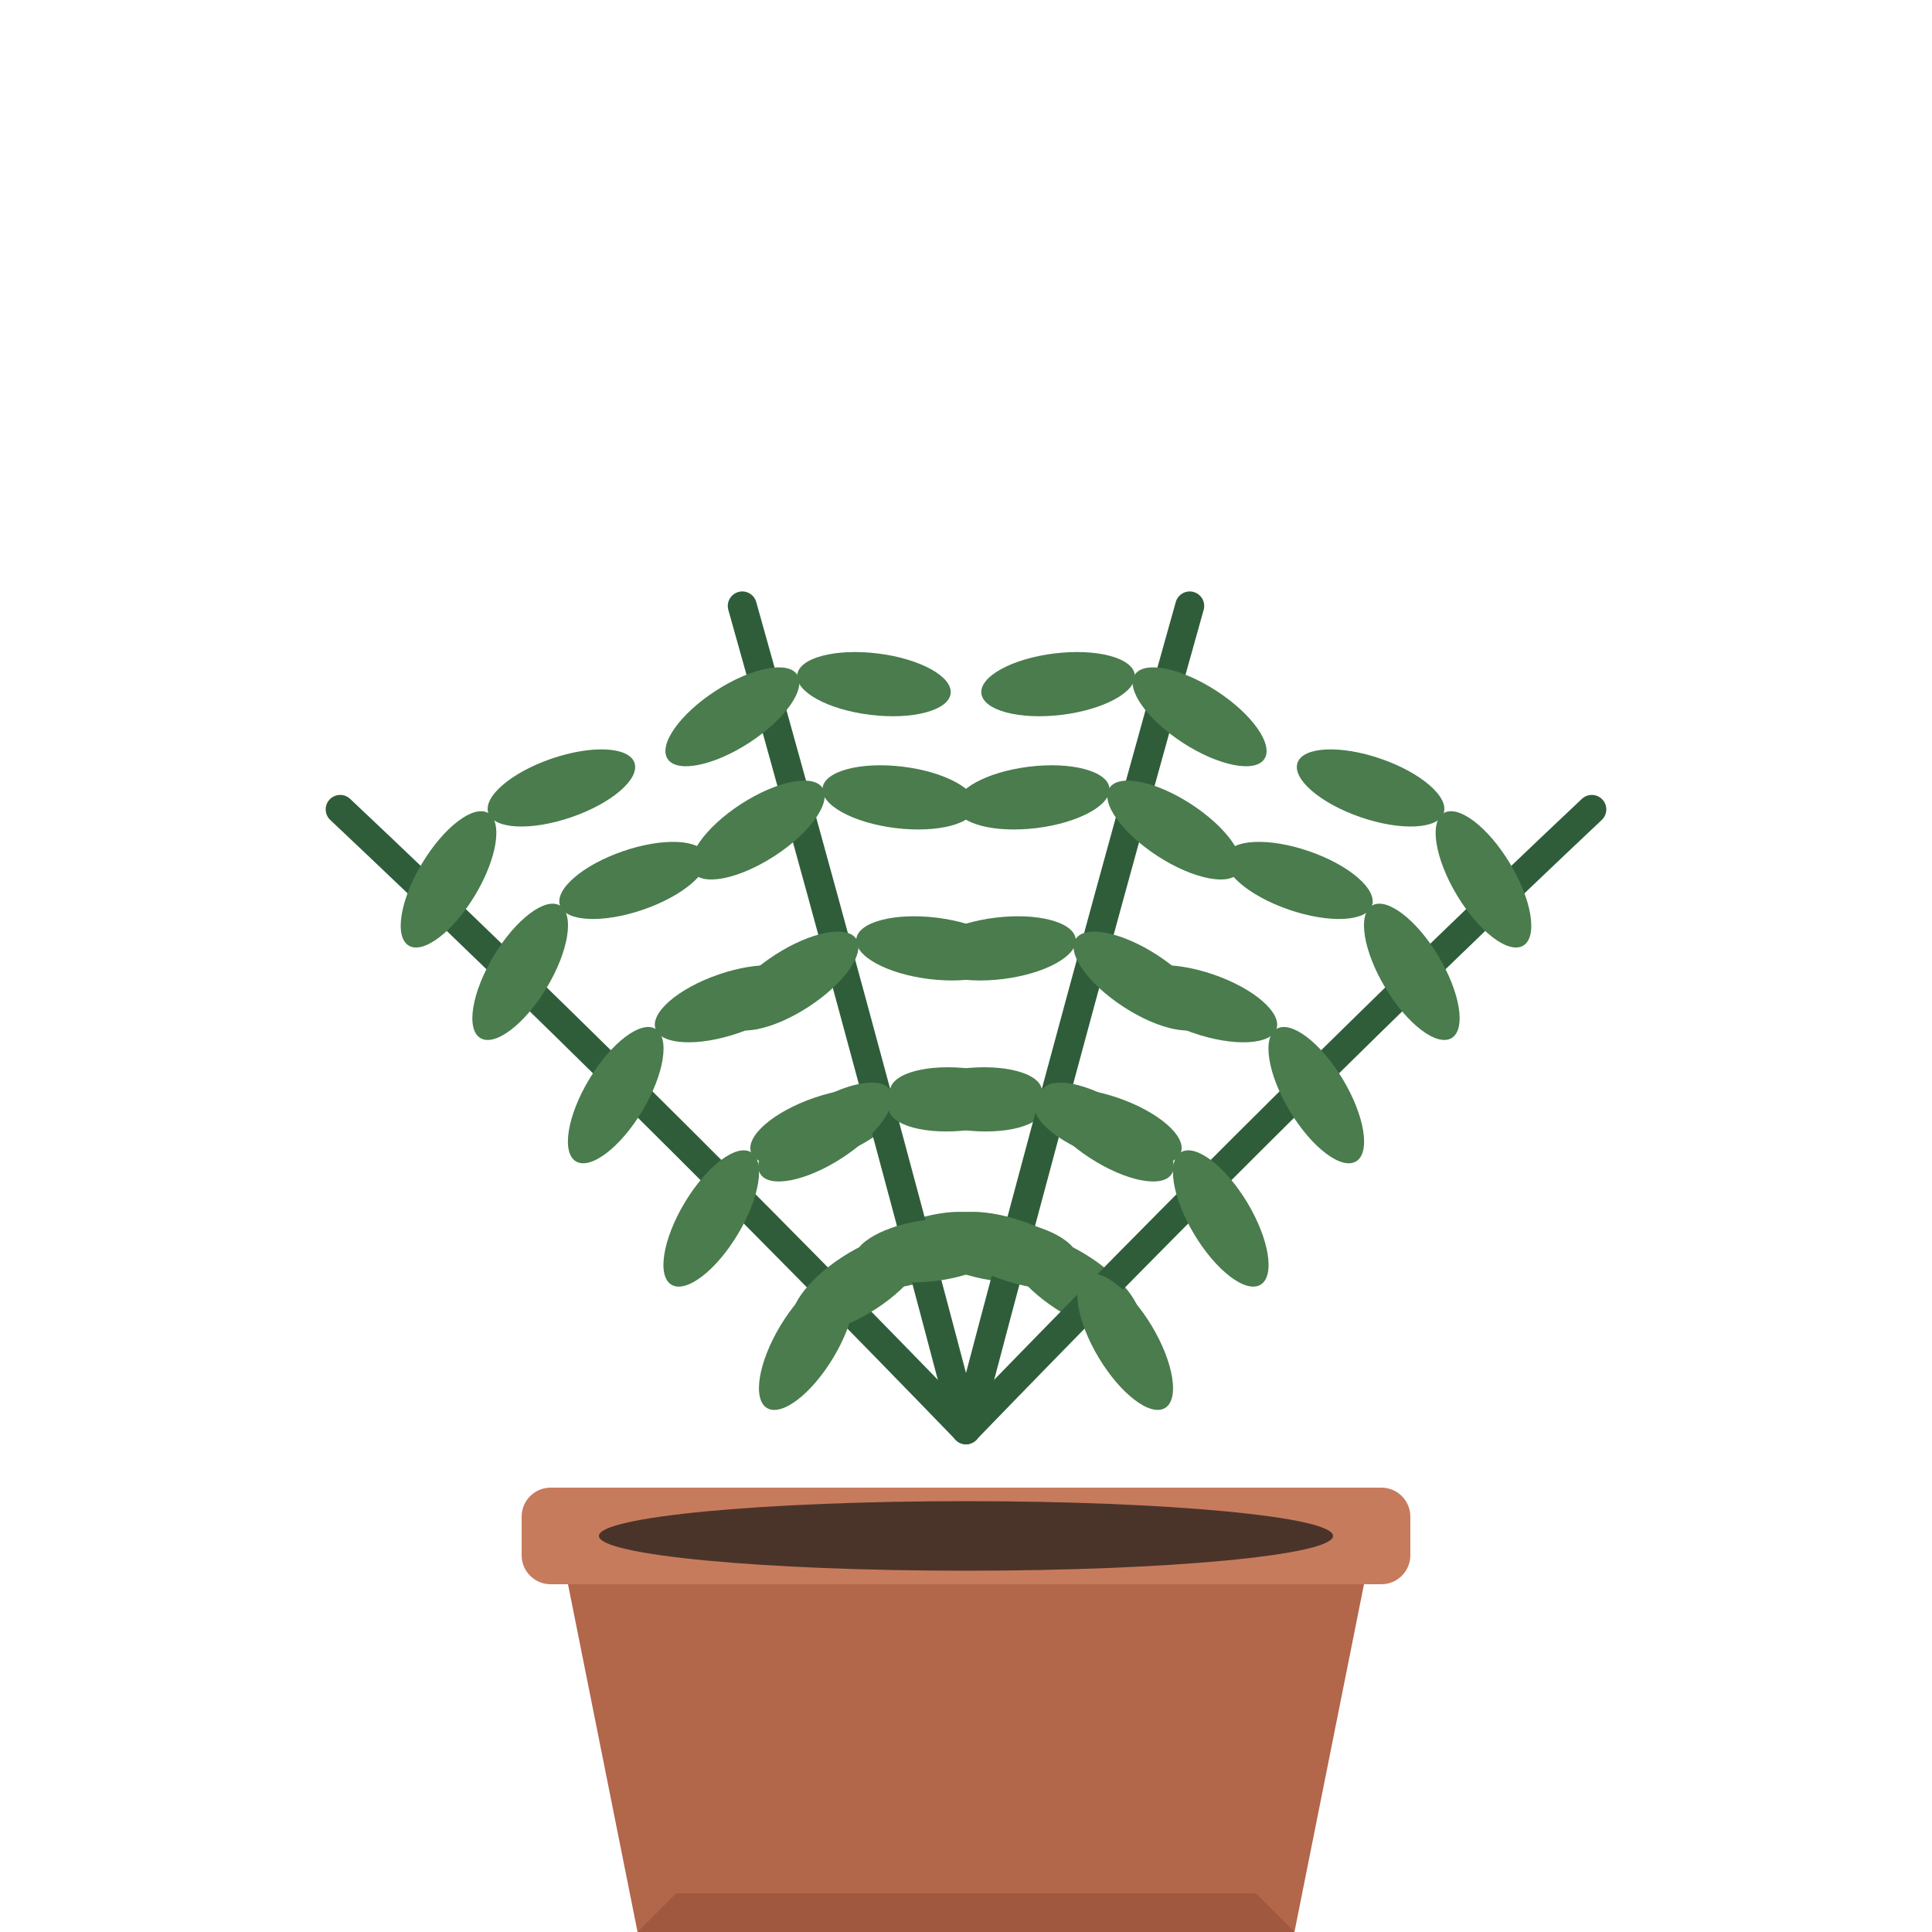
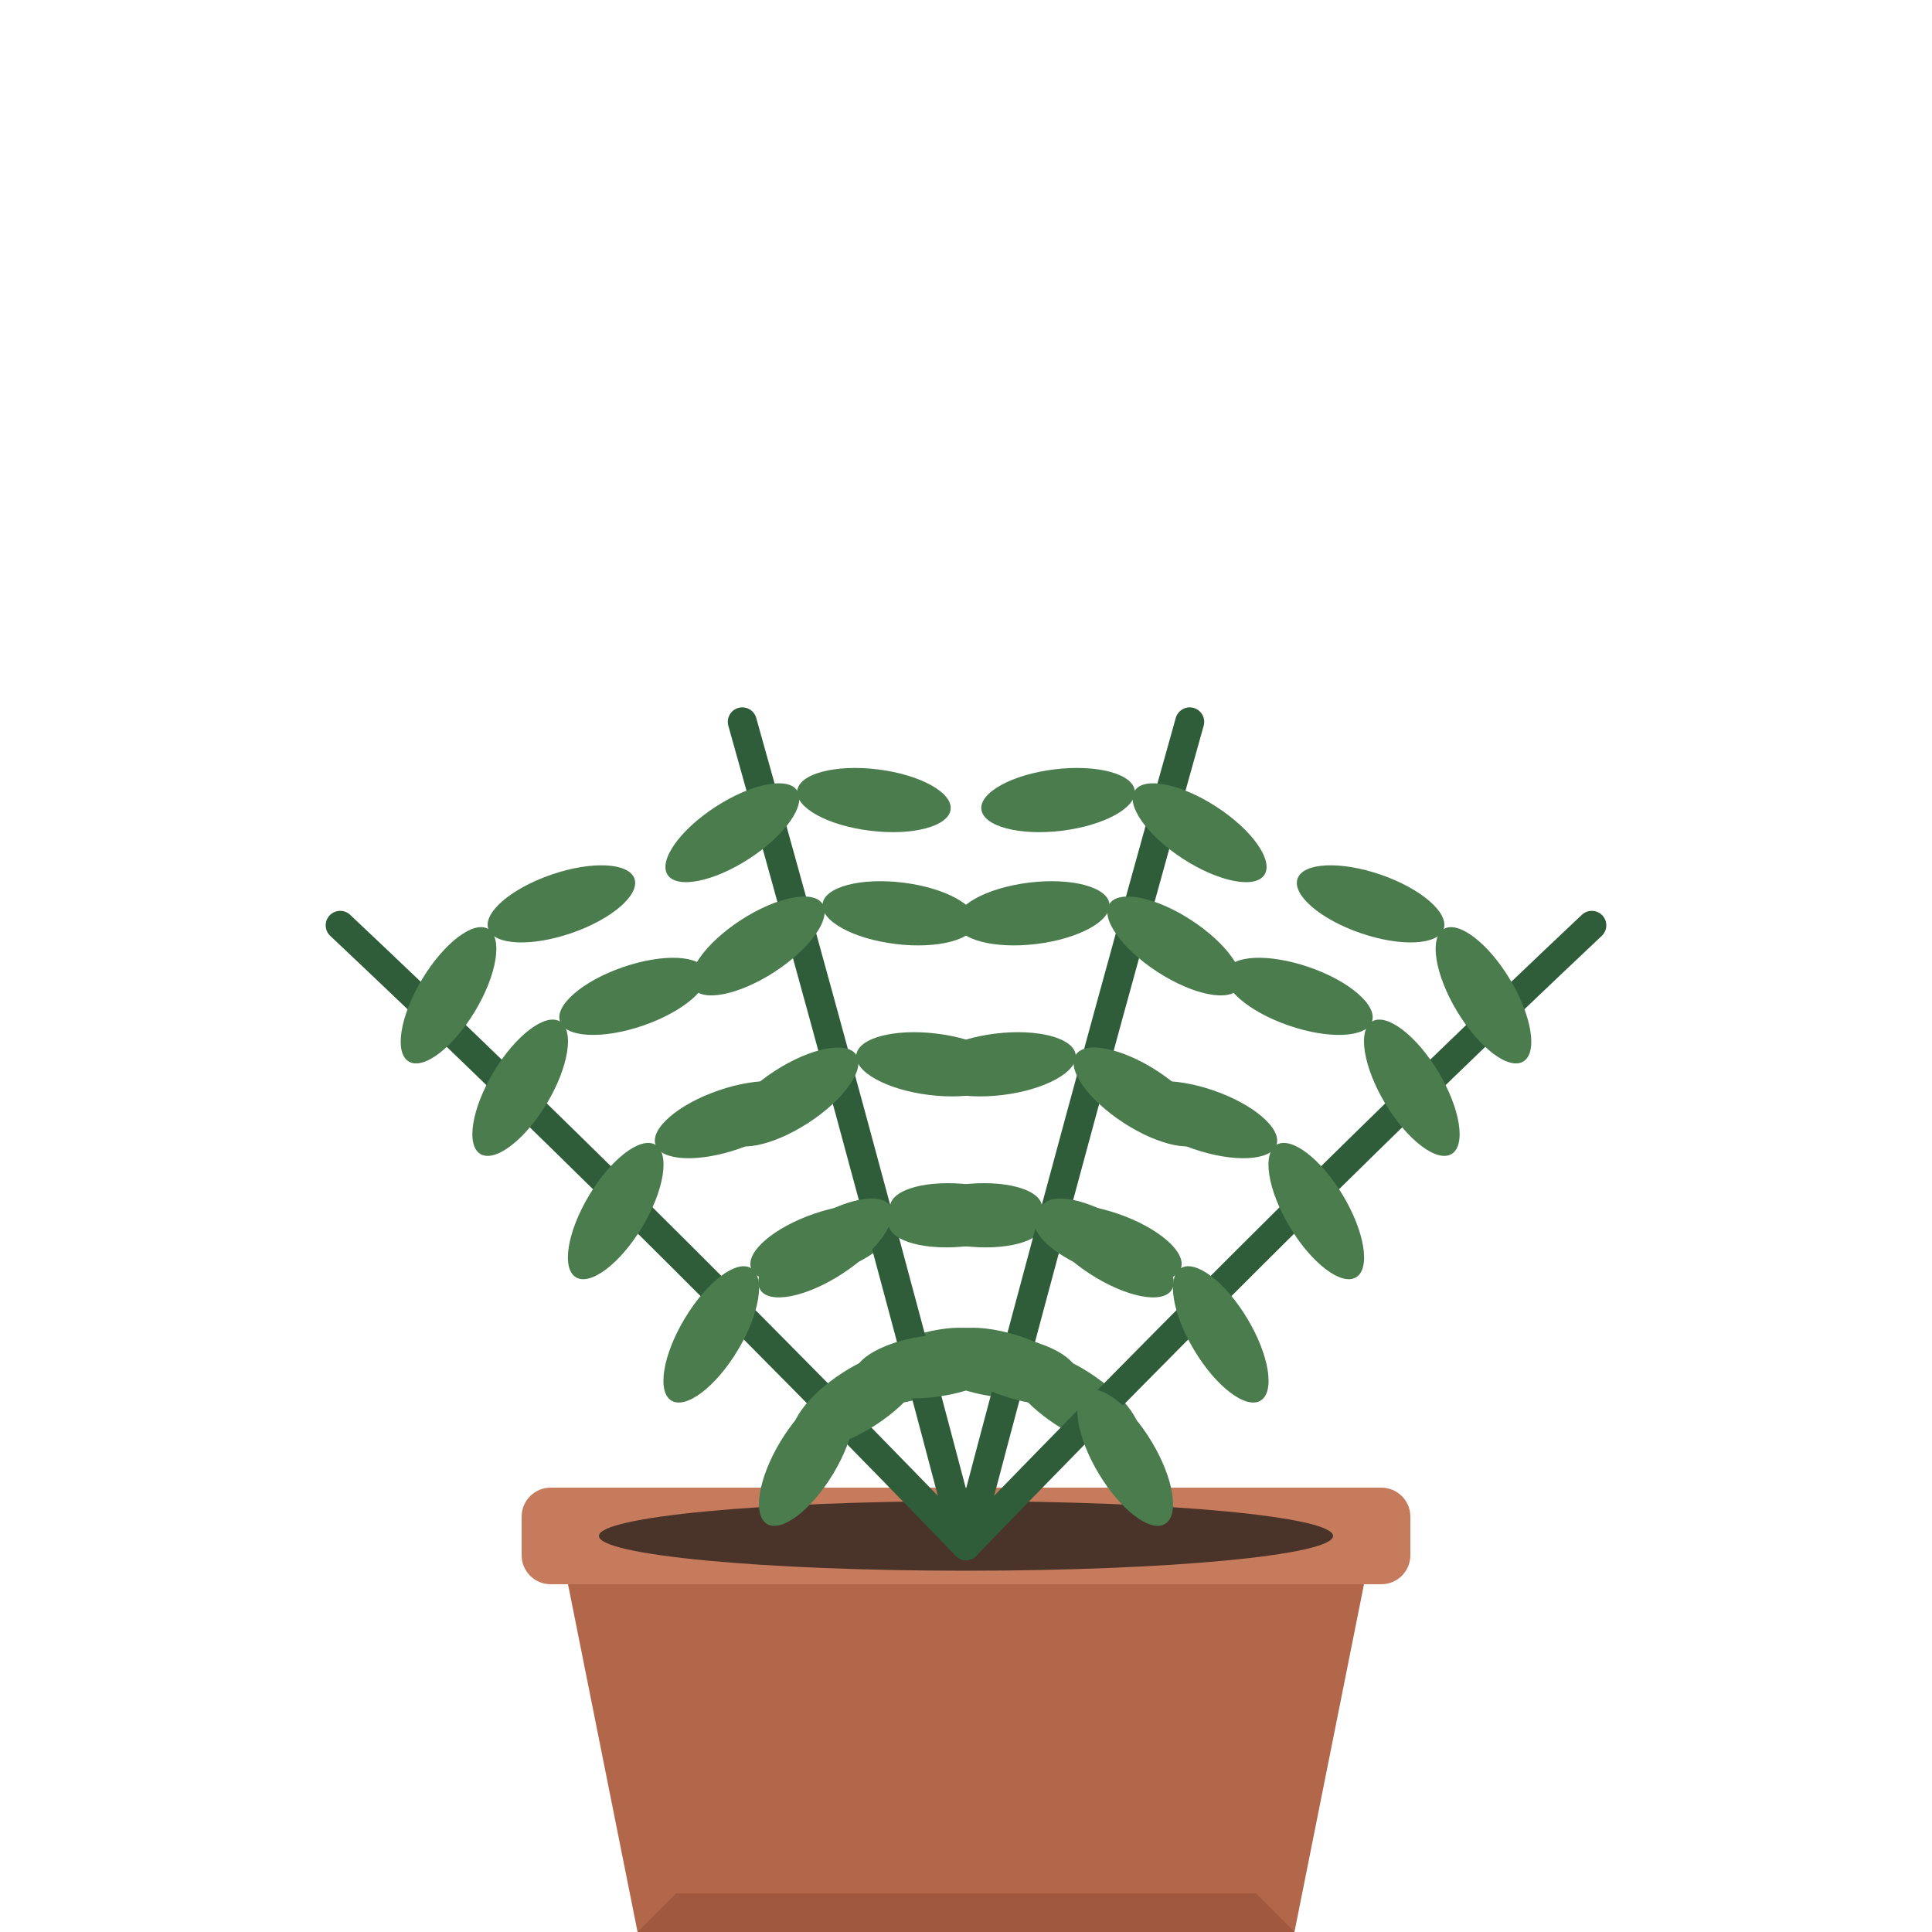
- <svg xmlns="http://www.w3.org/2000/svg" viewBox="0 0 100 100" width="100" height="100" role="img" aria-label="Areca Palm">
+ <svg xmlns="http://www.w3.org/2000/svg" viewBox="0 0 100 100" width="100" height="100" role="img" aria-label="Areca-palm">
  <path d="M 29 80 L 33 100 Q 33 102 35 102 L 65 102 Q 67 102 67 100 L 71 80 Z" fill="#B2664A" />
  <rect x="27" y="77" width="46" height="5" rx="1.5" fill="#C77B5D" />
  <path d="M 33 100 Q 33 102 35 102 L 65 102 Q 67 102 67 100 L 65 98 L 35 98 Z" fill="#8E4A33" opacity="0.5" />
  <ellipse cx="50" cy="79.5" rx="19" ry="1.8" fill="#4A3429" />
-   <g transform="translate(50 74) rotate(-30)">
+   <g transform="translate(50 80) rotate(-30)">
    <path d="M 0 0 Q -6 -24 -12 -44" stroke="#2F5D3A" stroke-width="1.5" fill="none" stroke-linecap="round" />
    <ellipse cx="-5.364" cy="-10" rx="4" ry="1.6" fill="#4A7C4E" transform="rotate(-29 -1.363636 -10)" />
    <ellipse cx="2.636" cy="-10" rx="4" ry="1.6" fill="#4A7C4E" transform="rotate(11 -1.363636 -10)" />
    <ellipse cx="-6.455" cy="-18" rx="4" ry="1.6" fill="#4A7C4E" transform="rotate(-29 -2.454545 -18)" />
    <ellipse cx="1.545" cy="-18" rx="4" ry="1.6" fill="#4A7C4E" transform="rotate(11 -2.454545 -18)" />
    <ellipse cx="-7.545" cy="-26" rx="4" ry="1.6" fill="#4A7C4E" transform="rotate(-29 -3.545455 -26)" />
    <ellipse cx="0.455" cy="-26" rx="4" ry="1.6" fill="#4A7C4E" transform="rotate(11 -3.545455 -26)" />
    <ellipse cx="-8.636" cy="-34" rx="4" ry="1.6" fill="#4A7C4E" transform="rotate(-29 -4.636364 -34)" />
    <ellipse cx="-0.636" cy="-34" rx="4" ry="1.6" fill="#4A7C4E" transform="rotate(11 -4.636364 -34)" />
    <ellipse cx="-9.455" cy="-40" rx="4" ry="1.6" fill="#4A7C4E" transform="rotate(-29 -5.454545 -40)" />
    <ellipse cx="-1.455" cy="-40" rx="4" ry="1.6" fill="#4A7C4E" transform="rotate(11 -5.454545 -40)" />
  </g>
-   <g transform="translate(50 74) rotate(-10)">
+   <g transform="translate(50 80) rotate(-10)">
    <path d="M 0 0 Q -2 -24 -4 -44" stroke="#2F5D3A" stroke-width="1.5" fill="none" stroke-linecap="round" />
    <ellipse cx="-4.455" cy="-10" rx="4" ry="1.6" fill="#4A7C4E" transform="rotate(-23 -0.4545455 -10)" />
    <ellipse cx="3.545" cy="-10" rx="4" ry="1.6" fill="#4A7C4E" transform="rotate(17 -0.4545455 -10)" />
    <ellipse cx="-4.818" cy="-18" rx="4" ry="1.6" fill="#4A7C4E" transform="rotate(-23 -0.8181818 -18)" />
    <ellipse cx="3.182" cy="-18" rx="4" ry="1.6" fill="#4A7C4E" transform="rotate(17 -0.8181818 -18)" />
    <ellipse cx="-5.182" cy="-26" rx="4" ry="1.6" fill="#4A7C4E" transform="rotate(-23 -1.181818 -26)" />
    <ellipse cx="2.818" cy="-26" rx="4" ry="1.6" fill="#4A7C4E" transform="rotate(17 -1.181818 -26)" />
    <ellipse cx="-5.545" cy="-34" rx="4" ry="1.6" fill="#4A7C4E" transform="rotate(-23 -1.545455 -34)" />
    <ellipse cx="2.455" cy="-34" rx="4" ry="1.6" fill="#4A7C4E" transform="rotate(17 -1.545455 -34)" />
    <ellipse cx="-5.818" cy="-40" rx="4" ry="1.6" fill="#4A7C4E" transform="rotate(-23 -1.818182 -40)" />
    <ellipse cx="2.182" cy="-40" rx="4" ry="1.6" fill="#4A7C4E" transform="rotate(17 -1.818182 -40)" />
  </g>
-   <g transform="translate(50 74) rotate(10)">
+   <g transform="translate(50 80) rotate(10)">
    <path d="M 0 0 Q 2 -24 4 -44" stroke="#2F5D3A" stroke-width="1.5" fill="none" stroke-linecap="round" />
    <ellipse cx="-3.545" cy="-10" rx="4" ry="1.6" fill="#4A7C4E" transform="rotate(-17 0.4545455 -10)" />
    <ellipse cx="4.455" cy="-10" rx="4" ry="1.6" fill="#4A7C4E" transform="rotate(23 0.4545455 -10)" />
    <ellipse cx="-3.182" cy="-18" rx="4" ry="1.6" fill="#4A7C4E" transform="rotate(-17 0.8181818 -18)" />
    <ellipse cx="4.818" cy="-18" rx="4" ry="1.6" fill="#4A7C4E" transform="rotate(23 0.8181818 -18)" />
    <ellipse cx="-2.818" cy="-26" rx="4" ry="1.6" fill="#4A7C4E" transform="rotate(-17 1.181818 -26)" />
    <ellipse cx="5.182" cy="-26" rx="4" ry="1.6" fill="#4A7C4E" transform="rotate(23 1.181818 -26)" />
    <ellipse cx="-2.455" cy="-34" rx="4" ry="1.6" fill="#4A7C4E" transform="rotate(-17 1.545455 -34)" />
    <ellipse cx="5.545" cy="-34" rx="4" ry="1.6" fill="#4A7C4E" transform="rotate(23 1.545455 -34)" />
    <ellipse cx="-2.182" cy="-40" rx="4" ry="1.6" fill="#4A7C4E" transform="rotate(-17 1.818182 -40)" />
    <ellipse cx="5.818" cy="-40" rx="4" ry="1.6" fill="#4A7C4E" transform="rotate(23 1.818182 -40)" />
  </g>
-   <g transform="translate(50 74) rotate(30)">
+   <g transform="translate(50 80) rotate(30)">
    <path d="M 0 0 Q 6 -24 12 -44" stroke="#2F5D3A" stroke-width="1.5" fill="none" stroke-linecap="round" />
    <ellipse cx="-2.636" cy="-10" rx="4" ry="1.6" fill="#4A7C4E" transform="rotate(-11 1.363636 -10)" />
    <ellipse cx="5.364" cy="-10" rx="4" ry="1.6" fill="#4A7C4E" transform="rotate(29 1.363636 -10)" />
    <ellipse cx="-1.545" cy="-18" rx="4" ry="1.6" fill="#4A7C4E" transform="rotate(-11 2.454545 -18)" />
    <ellipse cx="6.455" cy="-18" rx="4" ry="1.6" fill="#4A7C4E" transform="rotate(29 2.454545 -18)" />
    <ellipse cx="-0.455" cy="-26" rx="4" ry="1.6" fill="#4A7C4E" transform="rotate(-11 3.545455 -26)" />
    <ellipse cx="7.545" cy="-26" rx="4" ry="1.6" fill="#4A7C4E" transform="rotate(29 3.545455 -26)" />
    <ellipse cx="0.636" cy="-34" rx="4" ry="1.6" fill="#4A7C4E" transform="rotate(-11 4.636364 -34)" />
    <ellipse cx="8.636" cy="-34" rx="4" ry="1.6" fill="#4A7C4E" transform="rotate(29 4.636364 -34)" />
    <ellipse cx="1.455" cy="-40" rx="4" ry="1.6" fill="#4A7C4E" transform="rotate(-11 5.454545 -40)" />
    <ellipse cx="9.455" cy="-40" rx="4" ry="1.6" fill="#4A7C4E" transform="rotate(29 5.454545 -40)" />
  </g>
</svg>
